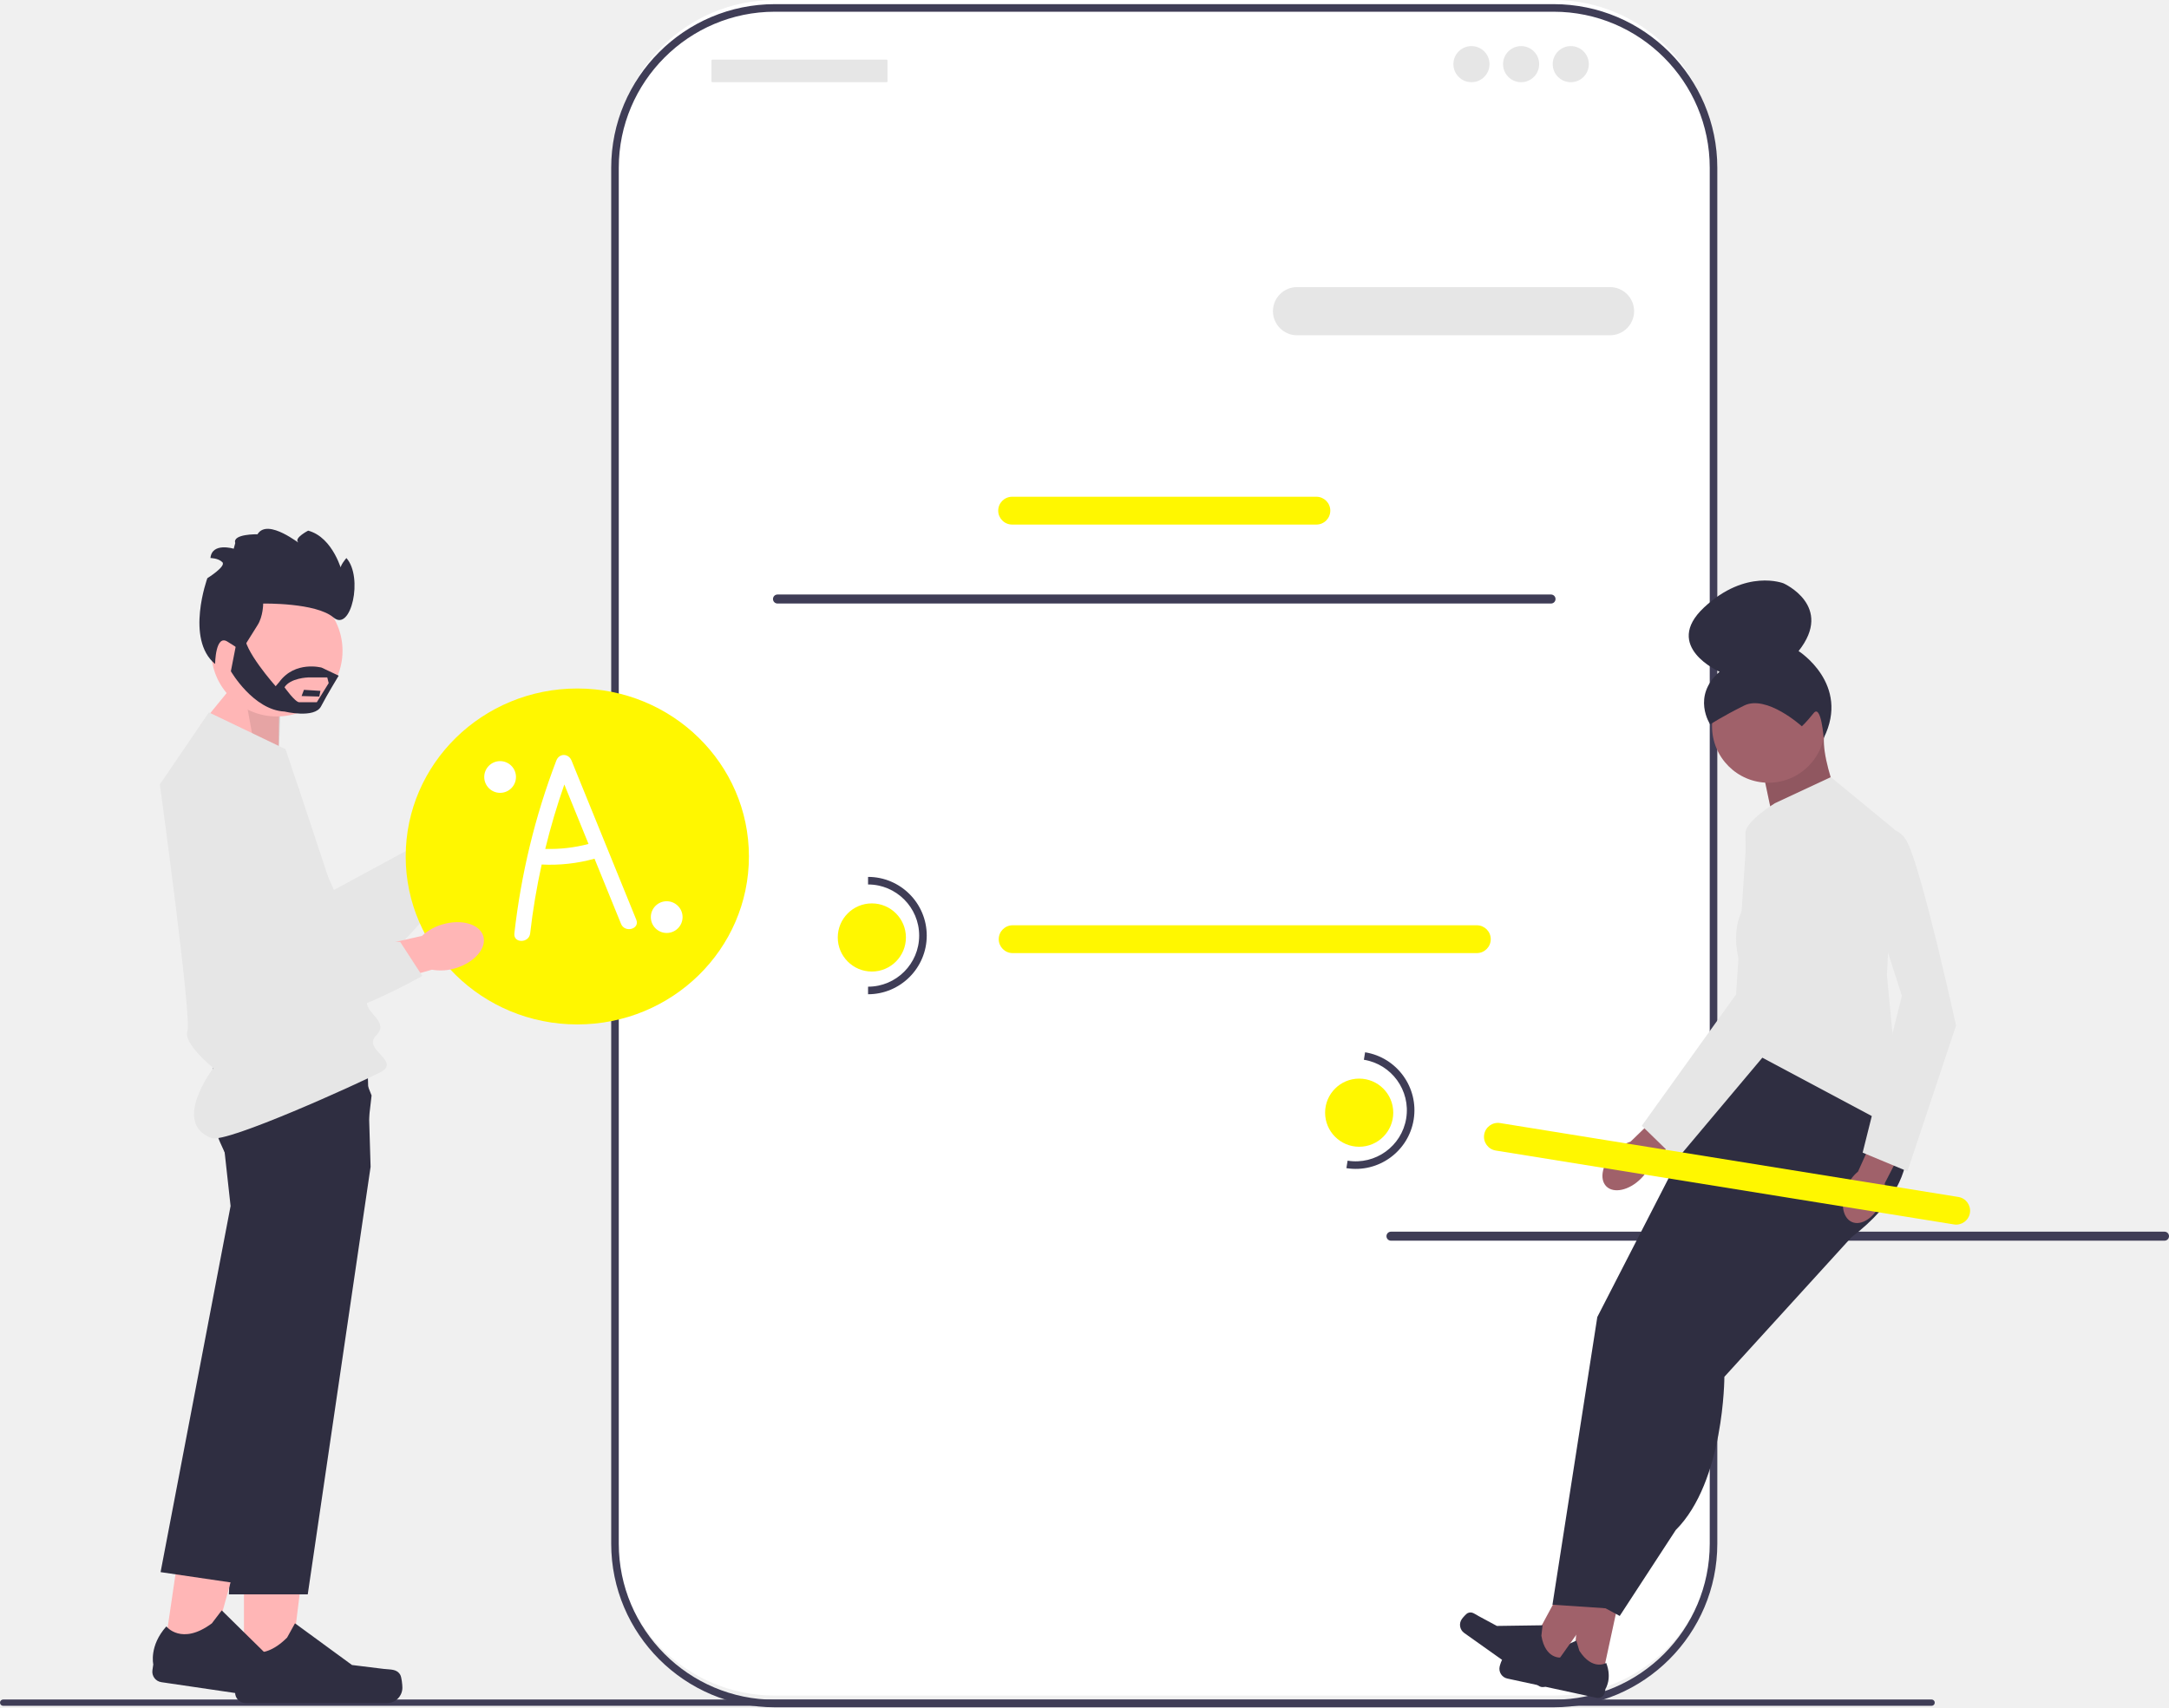
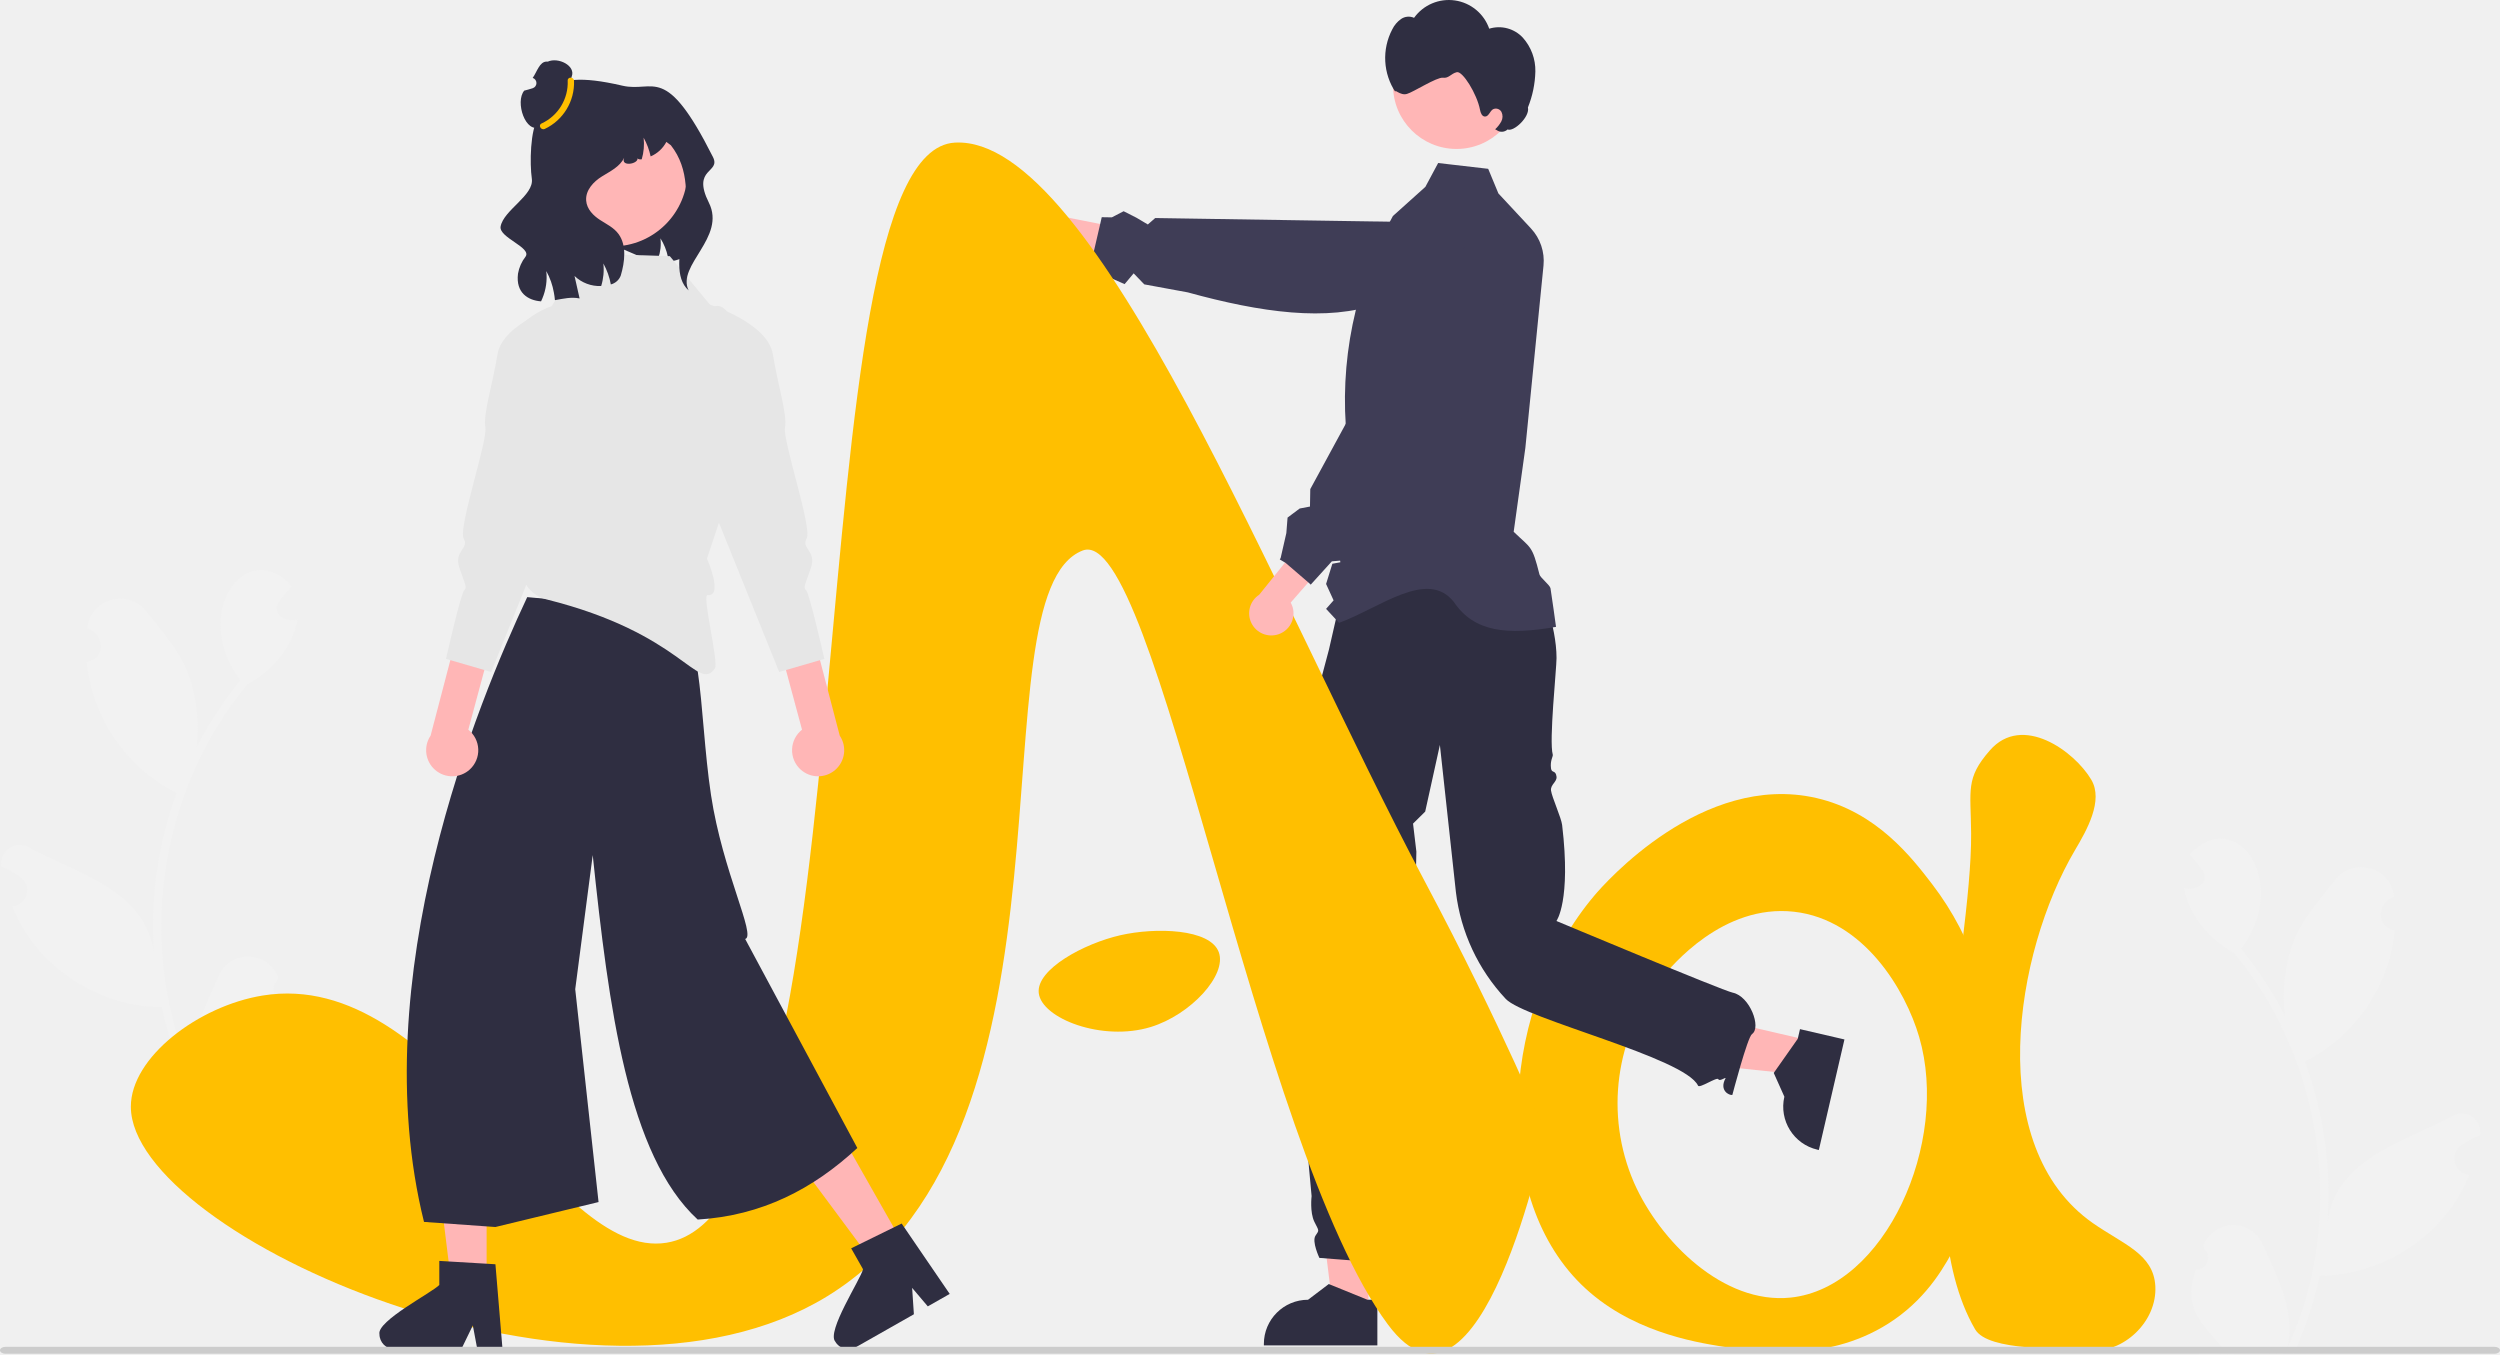
- <svg xmlns="http://www.w3.org/2000/svg" width="820.254" height="645.769" viewBox="0 0 820.254 645.769">
-   <g>
-     <path d="M215.144,291.444c-1.806,0-3.274,1.468-3.274,3.274v26.191c0,1.806,1.468,3.274,3.274,3.274s3.274-1.468,3.274-3.274v-26.191c0-1.806-1.468-3.274-3.274-3.274Z" fill="#3f3d56" />
-     <path d="M587.537,0H293.04c-33.396,0-60.469,27.073-60.469,60.469V580.869c0,33.396,27.073,60.469,60.469,60.469h294.498c33.396,0,60.469-27.073,60.469-60.469V60.469c0-33.396-27.073-60.469-60.469-60.469Z" fill="#fff" />
-     <path d="M587.538,645.769H293.04c-34.132,0-61.901-27.768-61.901-61.9V63.469c0-34.132,27.769-61.901,61.901-61.901h294.498c34.132,0,61.901,27.769,61.901,61.901V583.869c0,34.132-27.769,61.9-61.901,61.9ZM293.04,4.432c-32.553,0-59.037,26.484-59.037,59.037V583.869c0,32.553,26.484,59.037,59.037,59.037h294.498c32.553,0,59.037-26.483,59.037-59.037V63.469c0-32.553-26.484-59.037-59.037-59.037H293.04Z" fill="#3f3d56" />
-     <path d="M608.87,126.804h-118.372c-5.021,0-9.106-4.085-9.106-9.106s4.085-9.106,9.106-9.106h118.372c5.021,0,9.106,4.085,9.106,9.106s-4.085,9.106-9.106,9.106Z" fill="#e6e6e6" />
-     <path d="M497.821,198.41h-115.063c-2.901,0-5.261-2.36-5.261-5.261,0-2.901,2.36-5.26,5.261-5.26h115.063c2.901,0,5.26,2.359,5.26,5.26,0,2.901-2.359,5.261-5.26,5.261Z" fill="#fff700" />
-     <rect x="269.054" y="22.557" width="66.581" height="8.536" rx=".31" ry=".31" fill="#e6e6e6" />
-     <circle cx="556.463" cy="24.264" r="6.829" fill="#e6e6e6" />
-     <circle cx="575.242" cy="24.264" r="6.829" fill="#e6e6e6" />
-     <circle cx="594.021" cy="24.264" r="6.829" fill="#e6e6e6" />
-     <path d="M292.323,226.571c0,.945,.759,1.704,1.704,1.704h292.523c.945,0,1.704-.759,1.704-1.704,0-.945-.759-1.704-1.704-1.704H294.027c-.945,0-1.704,.759-1.704,1.704Z" fill="#3f3d56" />
-     <path d="M524.323,467.571c0,.945,.759,1.704,1.704,1.704h292.523c.945,0,1.704-.759,1.704-1.704,0-.945-.759-1.704-1.704-1.704h-292.523c-.945,0-1.704,.759-1.704,1.704Z" fill="#3f3d56" />
-     <path d="M558.499,360.498h-175.548c-2.901-0-5.261-2.36-5.261-5.261,0-2.901,2.36-5.26,5.261-5.26h175.548c2.901,0,5.26,2.359,5.26,5.26,0,2.901-2.359,5.261-5.26,5.261Z" fill="#fff700" />
-     <circle cx="329.706" cy="354.587" r="12.887" fill="#fff700" />
-     <path d="M328.274,376.066v-2.864c10.659,0,19.331-8.672,19.331-19.331s-8.672-19.331-19.331-19.331v-2.864c12.238,0,22.194,9.956,22.194,22.194s-9.956,22.194-22.194,22.194Z" fill="#3f3d56" />
-     <path id="uuid-9e40be56-d004-4de8-84cd-e8041855938b-183" d="M174.781,302.615c5.257-5.35,12.278-6.974,15.682-3.628,3.404,3.346,1.901,10.394-3.358,15.745-2.072,2.166-4.632,3.805-7.467,4.779l-22.559,22.385-10.279-10.81,23.331-20.92c.925-2.852,2.519-5.441,4.65-7.551Z" fill="#ffb6b6" />
-     <path d="M102.633,284.137l23.653,52.473,37.77-20.445,13.517,7.174s-30.876,51.62-52.018,45.744c-21.141-5.876-58.682-59.158-51.918-75.602,6.764-16.444,28.995-9.343,28.995-9.343Z" fill="#e6e6e6" />
-     <path d="M0,644.013c0,.66,.53,1.19,1.19,1.19H730.48c.66,0,1.19-.53,1.19-1.19,0-.66-.53-1.19-1.19-1.19H1.19c-.66,0-1.19,.53-1.19,1.19Z" fill="#3f3d56" />
-     <ellipse cx="218.322" cy="323.947" rx="64.899" ry="63.532" fill="#fff700" />
-     <g>
-       <polygon points="92.261 633.848 109.508 633.847 117.713 567.322 92.258 567.324 92.261 633.848" fill="#ffb6b6" />
-       <path d="M151.351,633.457h0c.537,.904,.82,3.824,.82,4.875h0c0,3.233-2.621,5.854-5.854,5.854h-53.412c-2.205,0-3.993-1.788-3.993-3.993v-2.224s-2.642-6.683,2.798-14.921c0,0,6.761,6.45,16.864-3.653l2.979-5.397,21.565,15.772,11.953,1.471c2.615,.322,4.934-.05,6.279,2.216h0Z" fill="#2f2e41" />
-     </g>
-     <polygon points="105.312 287.504 105.661 264.242 91.316 255.3 75.717 274.38 105.312 287.504" fill="#ffb6b6" />
-     <polygon points="105.312 287.504 106.241 264.822 91.316 255.3 96.387 283.37 105.312 287.504" opacity=".1" />
-     <path d="M140.15,441.325l-23.766,161.722h-29.817l3.965-92.315,2.087-48.54-6.052-23.105s-2.759-5.136-5.084-11.361c-2.62-7.025-4.689-15.448-1.617-19.441,1.13-1.472,4.069-2.562,8.063-3.374,2.44-.498,5.281-.887,8.347-1.188,17.633-1.745,42.714-.655,42.714-.655l.638,21.041,.354,11.749,.168,5.466Z" fill="#2f2e41" />
-     <g>
-       <polygon points="61.88 625.939 78.944 628.446 96.738 563.822 71.553 560.122 61.88 625.939" fill="#ffb6b6" />
-       <path d="M120.399,634.147h0c.4,.973,.255,3.902,.102,4.943h0c-.47,3.198-3.444,5.41-6.643,4.94l-52.844-7.769c-2.182-.321-3.691-2.35-3.37-4.532l.323-2.2s-1.642-6.997,4.938-14.355c0,0,5.751,7.365,17.216-1.161l3.733-4.906,19.042,18.741,11.612,3.194c2.541,.699,4.889,.668,5.89,3.105l0,0Z" fill="#2f2e41" />
-     </g>
-     <path d="M140.524,414.354l-3.26,28.072-17.777,59.156-29.263,97.391-29.497-4.335,26.473-138.475-2.621-23.745s-.854-2.36-1.832-5.816c-1.942-6.836-4.378-17.968-1.698-23.647,.362-.772,.816-1.442,1.378-1.984,1.054-1.022,3.197-1.643,6.067-1.972,11.998-1.356,36.706,2.522,47.701,4.426l4.329,10.929Z" fill="#2f2e41" />
-     <path d="M78.997,269.459l28.982,13.912s30.721,91.005,30.721,95.642c0,4.637,8.695,7.535,3.478,12.752s9.71,9.635,1.667,13.802c-8.043,4.167-58.217,26.96-63.796,24.905-15.387-5.669,.652-26.5,.652-26.5,0,0-11.559-9.309-9.82-13.946,1.739-4.637-10.434-93.323-10.434-93.323l18.549-27.243Z" fill="#e6e6e6" />
-     <g>
-       <path id="uuid-73aedec7-8a7b-498d-9bbc-62d5085a8040-184" d="M167.309,349.648c7.193-2.125,14.12-.136,15.471,4.442,1.352,4.578-3.383,10.01-10.579,12.135-2.863,.888-5.897,1.078-8.848,.553l-30.59,8.619-3.739-14.441,30.553-6.964c2.193-2.045,4.844-3.534,7.731-4.344Z" fill="#ffb6b6" />
-       <path d="M113.204,298.469l-4.795,57.358,42.946,.462,8.335,12.834s-52.053,30.14-67.684,14.739c-15.63-15.401-22.585-80.207-8.688-91.3,13.897-11.093,29.885,5.907,29.885,5.907Z" fill="#e6e6e6" />
-     </g>
-     <g>
-       <circle cx="104.708" cy="246.163" r="24.828" fill="#ffb6b6" />
-       <path d="M91.317,246.261s3.91-6.451,6.06-9.775c2.15-3.323,2.15-8.192,2.15-8.192,0,0,19.94-.409,26.587,5.26s11.339-15.248,4.887-22.482c0,0-2.737,3.128-2.15,4.301l.586,1.173s-3.323-13.294-12.903-15.835c0,0-5.329,2.752-3.837,4.309,1.491,1.556-11.411-9.391-15.321-2.94,0,0-9.579-.195-8.406,3.323l-.586,2.15s-8.211-2.541-8.797,3.519c0,0,2.932,0,4.496,1.564,1.564,1.564-5.669,6.06-5.669,6.06,0,0-8.406,23.068,2.932,32.452,0,0,.098-11.241,4.594-8.504s5.376,3.617,5.376,3.617Z" fill="#2f2e41" />
-       <g>
-         <polygon points="114.944 260.923 114.052 263.269 120.738 263.464 121.184 261.314 114.944 260.923" fill="#2f2e41" />
-         <path d="M121.63,252.517s-10.029-2.737-16.046,5.474l-1.337,1.564s-12.703-14.271-11.589-19.549l-2.674,.195-2.674,13.685s8.469,14.662,20.28,15.248c0,0,11.366,2.737,13.817-1.955,2.451-4.692,6.672-11.61,6.672-11.61l-6.449-3.052Zm-1.824,13.098h-6.645c-1.56,0-5.572-5.669-5.572-5.669,2.229-3.519,8.914-3.714,8.914-3.714h7.261l.54,2.15-4.498,7.233Z" fill="#2f2e41" />
-       </g>
-     </g>
-     <g>
-       <polygon points="605.599 635.737 594.698 633.381 598.597 590.213 614.686 593.69 605.599 635.737" fill="#a0616a" />
-       <path d="M568.303,627.421h0c-.463,.498-1.041,2.305-1.184,2.969h0c-.441,2.043,.857,4.058,2.901,4.499l33.76,7.294c1.394,.301,2.768-.585,3.069-1.979l.304-1.406s2.583-3.864,.269-9.813c0,0-5.154,3.154-10.16-4.612l-1.146-3.818-15.785,7.024-7.756-.702c-1.697-.154-3.112-.705-4.271,.543l-0-0Z" fill="#2f2e41" />
-     </g>
-     <g>
-       <polygon points="586.1 632.435 577.006 625.979 597.576 587.827 610.999 597.355 586.1 632.435" fill="#a0616a" />
-       <path d="M555.086,610.114h0c-.622,.276-1.864,1.709-2.257,2.264h0c-1.21,1.705-.809,4.068,.896,5.278l28.166,19.989c1.163,.825,2.775,.552,3.6-.611l.832-1.173s3.895-2.536,4.109-8.916c0,0-5.979,.871-7.526-8.237l.449-3.961-17.275,.246-6.854-3.698c-1.5-.809-2.583-1.873-4.14-1.181l-0-0Z" fill="#2f2e41" />
-     </g>
-     <path d="M717.117,419.008s16.959,23.058-16.959,48.981l-69.251-22.128,24.732-51.585,21.906-12.013,39.572,36.745Z" fill="#2f2e41" />
-     <polyline points="630.907 445.86 604.055 498.151 587.095 606.974 608.294 608.387 629.494 505.218 666.945 449.393 640.8 437.38" fill="#2f2e41" />
-     <path d="M700.158,451.563v16.425l-48.051,52.775s0,39.572-18.373,57.944l-21.199,32.505-18.373-9.893,26.852-94.69,48.051-62.184,31.092,7.116Z" fill="#2f2e41" />
-     <path d="M666.011,288.723l7.287,34.511,27.781-6.789s-13.733-28.562-11-39.877l-24.068,12.155Z" fill="#a0616a" />
-     <path d="M666.011,288.723l7.287,34.511,27.781-6.789s-13.733-28.562-11-39.877l-24.068,12.155Z" opacity=".1" />
-     <path d="M692.385,293.933l-21.199,9.893s-10.906,6.666-11.106,11.106c-.2,4.44,1.213,25.639,1.213,25.639,0,0-8.48,8.48-2.827,25.439l-2.827,28.266,63.598,33.919-5.653-59.358,2.827-55.118-24.026-19.786Z" fill="#e6e6e6" />
-     <g>
-       <path id="uuid-8e851e4b-a66f-4616-8a31-24a5e3f3093d-185" d="M711.413,454.766c-2.482,5.695-7.432,9.03-11.056,7.45-3.624-1.58-4.549-7.477-2.065-13.174,.961-2.289,2.456-4.315,4.36-5.908l10.821-23.997,11.153,5.318-11.852,23.092c.129,2.48-.337,4.955-1.361,7.218Z" fill="#a0616a" />
-       <path d="M700.158,317.252s15.546-9.893,21.199,1.413c5.653,11.306,18.373,69.251,18.373,69.251l-18.373,55.118-16.959-7.066,14.839-59.319-19.079-59.397Z" fill="#e6e6e6" />
-     </g>
-     <g>
-       <path id="uuid-35301953-803a-439b-9845-5bf97a98fdf5-186" d="M620.481,445.869c-4.406,4.38-10.237,5.657-13.024,2.853-2.787-2.804-1.474-8.627,2.933-13.008,1.737-1.774,3.873-3.107,6.23-3.886l18.901-18.322,8.409,9.053-19.526,17.101c-.793,2.353-2.139,4.482-3.924,6.209Z" fill="#a0616a" />
-       <path d="M660.677,313.88s27.103-1.108,28.194,11.485c1.09,12.594-17.438,68.787-17.438,68.787l-37.386,44.473-13.163-12.817,35.649-49.68,4.145-62.248Z" fill="#e6e6e6" />
-     </g>
-     <g>
-       <path d="M738.935,463.127l-173.308-27.953c-2.864-.462-4.818-3.168-4.356-6.032,.462-2.864,3.168-4.817,6.032-4.355l173.308,27.953c2.864,.462,4.817,3.167,4.355,6.031-.462,2.864-3.167,4.818-6.031,4.356Z" fill="#fff700" />
-       <circle cx="514.003" cy="420.86" r="12.887" fill="#fff700" />
-       <path d="M509.169,441.837l.456-2.827c10.523,1.697,20.465-5.482,22.162-16.006,1.697-10.523-5.483-20.465-16.006-22.162l.456-2.827c12.082,1.949,20.326,13.363,18.377,25.445-1.949,12.082-13.363,20.326-25.445,18.377Z" fill="#3f3d56" />
-     </g>
-     <g>
-       <circle cx="668.79" cy="274.714" r="21.344" fill="#a0616a" />
-       <path d="M681.404,274.714s-13.325-12.095-21.862-7.826c-8.538,4.269-12.806,7.115-12.806,7.115,0,0-7.115-10.672,3.557-19.921,0,0-21.722-9.49-5.881-24.311,15.841-14.82,30.071-9.129,30.071-9.129,0,0,19.21,8.538,5.692,25.613,0,0,19.693,12.49,9.491,32.925,0,0-.953-13.004-3.799-9.446s-4.462,4.98-4.462,4.98Z" fill="#2f2e41" />
-     </g>
-     <path d="M240.62,347.867c-8.159-20.061-16.319-40.123-24.479-60.184-1.127-2.771-4.657-2.869-5.757,0-8.062,21.033-13.33,42.979-15.863,65.356-.431,3.811,5.542,3.781,5.97,0,.991-8.757,2.463-17.448,4.352-26.046,6.724,.353,13.502-.402,19.991-2.198,3.343,8.22,6.686,16.439,10.029,24.658,1.429,3.512,7.206,1.976,5.757-1.587Zm-34.423-26.776c2.011-8.231,4.422-16.365,7.219-24.368l9.15,22.497c-5.359,1.407-10.841,2.032-16.369,1.871Z" fill="#fff" />
-   </g>
-   <circle cx="252.127" cy="346.885" r="6" fill="#fff" />
-   <circle cx="189.127" cy="293.885" r="6" fill="#fff" />
+ <svg xmlns="http://www.w3.org/2000/svg" data-name="Layer 1" width="744.807" height="403.554" viewBox="0 0 744.807 403.554">
+   <path d="M803.29,511.718c-6.06-7.918-16.558-21.634-34.613-25.758-34.017-7.772-63.247,25.724-66.006,28.978-27.525,32.462-31.786,88.612-4.025,115.913,14.229,13.993,33.565,17.157,41.857,18.514,9.741,1.594,32.402,5.302,51.517-8.05,10.264-7.169,15.187-16.24,18.514-22.539C826.142,589.227,828.166,544.22,803.29,511.718ZM761.037,634.806c-19.942,2.06-38.841-16.653-46.604-34.176a59.499,59.499,0,0,1,8.285-61.103c2.879-3.49,18.193-22.052,39.354-19.677,20.812,2.336,33.206,23.345,37.283,37.283C808.589,588.693,789.195,631.897,761.037,634.806Z" transform="translate(-227.5966 -248.223)" fill="#ffbf00" />
+   <polygon points="407.676 390.653 397.189 390.653 392.2 350.202 407.678 350.202 407.676 390.653" fill="#ffb6b6" />
+   <path d="M634.993,635.451l-11.197-4.554-.321-.132-6.182,4.686a13.164,13.164,0,0,0-13.162,13.162v.427H637.944V635.451Z" transform="translate(-227.5966 -248.223)" fill="#2f2e41" />
+   <polygon points="538.995 309.986 536.629 320.203 496.095 315.941 499.586 300.861 538.995 309.986" fill="#ffb6b6" />
+   <path d="M763.858,554.828l-.608,2.61-.062.269-6.943,9.875-.211.295,3.166,7.078a13.155,13.155,0,0,0,9.858,15.787l.412.095,7.63-32.938Z" transform="translate(-227.5966 -248.223)" fill="#2f2e41" />
+   <path d="M628.16,421.455l57.828,2.024.403-.586s4.933,11.51,4.933,21.375c0,3.28-2.281,24.733-1.122,28.792.144.505-.848,1.742-.523,4.092.211,1.525,1.376.352,1.644,2.466.192,1.517-1.859,2.355-1.644,4.111.234,1.918,3.056,8.13,3.31,10.263,2.704,22.712-1.697,28.614-1.697,28.614s49.458,20.724,52.517,21.353c5.134,1.056,8.6,10.39,5.755,12.332-1.355.924-5.863,18.143-5.863,18.143-.962.174-3.972-1.335-2.054-4.905.353-.657-1.752,1.015-2.102.229-.372-.837-5.642,2.834-6.068,1.906-3.826-8.339-51.701-19.895-57.268-25.829a56.398,56.398,0,0,1-14.868-31.869l-4.769-43.805-4.377,19.855-3.621,3.578.993,8.344-.171,8.099-9.043,33.707s-1.356,62.948.822,64.947c1.18,1.083,6.186,14.418-3.288,15.62l-17.214-1.328s-2.319-4.888-1.16-6.627,1.09-1.265-.325-4.111-.835-7.67-.835-7.67a568.25,568.25,0,0,1-2.664-68.229c.863-37.409,6.092-80.384,6.092-81.259A5.784,5.784,0,0,0,621.3,452.477v-2.361l2.221-8.367Z" transform="translate(-227.5966 -248.223)" fill="#2f2e41" />
+   <path d="M691.169,434.982c-14.601,2.525-24.393,1.564-30.418-7.399-7.861-10.01-22.157,1.81-34.219,6.204l-1.431-1.546-2.433-2.623,2.236-2.532-2.236-4.883,1.866-6.026,2.384-.436-.641-5.188-1.003-3.034,2.943-3.231,2.499-8.065-1.8-16.878a112.433,112.433,0,0,1,13.664-66.772l6.832-6.133,2.836-2.549,3.806-7.103,4.02.469,10.885,1.258.37.888,2.672,6.445,9.706,10.426a14.193,14.193,0,0,1,3.735,11.072h0l-.279,2.812-.206,2.022-.97,9.734-3.954,39.766-.296,2.113-3.182,22.863c5.171,4.998,5.486,3.908,7.681,12.704.247.978,3.108,3.157,3.288,4.111C689.78,424.821,691.169,434.982,691.169,434.982Z" transform="translate(-227.5966 -248.223)" fill="#3f3d56" />
+   <circle cx="433.926" cy="25.472" r="18.905" fill="#ffb6b6" />
+   <path d="M681.302,259.463a9.748,9.748,0,0,0-10.033-2.692,12.752,12.752,0,0,0-22.392-3.238,3.965,3.965,0,0,0-3.881.357,8.176,8.176,0,0,0-2.612,3.082,18.351,18.351,0,0,0,1.03,18.816c-.74-1.494,1.34,1.079,3.368.405,1.742-.456,8.895-5.043,10.681-4.812,1.785.232,2.364-1.208,4.111-1.644,1.71-.547,6.077,6.524,6.952,11.202.166.887.568,1.988,1.47,2.008,1.111.025,1.443-1.566,2.38-2.163a1.912,1.912,0,0,1,2.539.778,3.116,3.116,0,0,1-.053,2.853,9.21,9.21,0,0,1-1.824,2.326l.485.267a2.532,2.532,0,0,0,3.214-.218c1.806.815,6.717-3.779,6.065-6.559a30.749,30.749,0,0,0,2.214-10.703A14.691,14.691,0,0,0,681.302,259.463Z" transform="translate(-227.5966 -248.223)" fill="#2f2e41" />
+   <path d="M535.594,323.168a6.567,6.567,0,0,0,9.998-1.199l40.412,9.671-4.035-11.436-38.652-7.634a6.603,6.603,0,0,0-7.723,10.598Z" transform="translate(-227.5966 -248.223)" fill="#ffb8b8" />
+   <path d="M656.329,316.133l-3.237-1.688-14.767-.232-.541-.005-.03.003-11.322-.173-54.67-.857-2.198,1.92-3.38-2.007-3.831-1.942-3.516,1.827-3.007-.047-.458,2.017-.004.007-.013.058-2.036,8.802-.004.007.025,2.076,3.537,3.811,1.875,1.437,3.893,1.722,2.695-3.21,3.161,3.283,12.959,2.386c21.664,5.968,41.612,8.841,56.921,3.324l1.924-.09,15.196-.723a10.528,10.528,0,0,0,9.409-6.929l.004-.007a10.427,10.427,0,0,0,.604-4.15,10.272,10.272,0,0,0-.919-3.747,10.592,10.592,0,0,0-4.71-5.007Z" transform="translate(-227.5966 -248.223)" fill="#3f3d56" />
+   <path d="M881.739,626.518a3.564,3.564,0,0,0,2.524-6.201c-.093-.356-.16-.612-.253-.968a9.575,9.575,0,0,1,17.749-.336c4.318,9.846,9.881,20.028,7.267,30.943,17.594-38.227,11.037-85.508-15.81-117.8-7.374-3.971-13.387-11.093-15.014-19.414,3.642,1.195,8.14-1.8,5.374-5.598-1.197-1.45-2.405-2.889-3.602-4.339,13.65-14.818,30.301,8.108,15.31,28.074a114.265,114.265,0,0,1,13.024,19.951,48.043,48.043,0,0,1,2.656-22.342c2.682-6.649,7.775-12.276,12.252-18.044,5.443-7.029,16.813-3.918,17.639,4.928-5.069,1.72-5.659,9.071.166,10.02-1.367,16.483-11.982,31.721-26.732,39.085a114.709,114.709,0,0,1,6.725,47.885c2.435-19.011,22.771-23.812,36.944-31.494a5.549,5.549,0,0,1,8.516,5.54,32.051,32.051,0,0,0-5.589,3.017,4.844,4.844,0,0,0,2.335,8.821c-7.011,17.839-25.462,29.949-44.529,30.064a117.929,117.929,0,0,1-7.701,23.201l-28.298.269c-.104-.313-.199-.637-.293-.951a32.153,32.153,0,0,0,7.826-.541c-7.008-8.139-12.407-12.274-8.483-23.767Z" transform="translate(-227.5966 -248.223)" fill="#f2f2f2" />
+   <path d="M312.747,546.518a3.564,3.564,0,0,1-2.524-6.201c.093-.356.16-.612.253-.968a9.575,9.575,0,0,0-17.749-.336c-4.318,9.846-9.881,20.028-7.267,30.943-17.594-38.227-11.037-85.508,15.81-117.8,7.374-3.971,13.387-11.093,15.014-19.414-3.642,1.195-8.14-1.8-5.374-5.598,1.197-1.45,2.405-2.889,3.602-4.339-13.65-14.818-30.301,8.108-15.31,28.074a114.265,114.265,0,0,0-13.024,19.951,48.043,48.043,0,0,0-2.656-22.342c-2.682-6.649-7.775-12.276-12.252-18.044-5.443-7.029-16.813-3.918-17.639,4.928,5.069,1.72,5.659,9.071-.166,10.02,1.367,16.483,11.982,31.721,26.732,39.085a114.71,114.71,0,0,0-6.725,47.885c-2.435-19.011-22.771-23.812-36.944-31.494a5.549,5.549,0,0,0-8.516,5.54,32.051,32.051,0,0,1,5.589,3.017,4.844,4.844,0,0,1-2.335,8.821c7.011,17.839,25.462,29.949,44.529,30.064a117.929,117.929,0,0,0,7.701,23.201l28.298.269c.104-.313.199-.637.293-.951a32.153,32.153,0,0,1-7.826-.541c7.008-8.139,12.407-12.274,8.483-23.767Z" transform="translate(-227.5966 -248.223)" fill="#f2f2f2" />
+   <path d="M305.86,544.811c53.169-8.604,86.007,79.177,120.299,73.652,62.847-10.125,36.797-325.074,85.928-327.753,41.88-2.283,95.605,136.698,139.975,220.079,23.322,43.828,36,75,36,75s-19.406,94.168-47,57c-39.419-53.097-69.059-239.039-90.921-230.553-33.476,12.994,4.282,172.867-76.107,222.184-70.217,43.076-207.372-18.127-207.454-56.467C266.548,563.23,286.725,547.908,305.86,544.811Z" transform="translate(-227.5966 -248.223)" fill="#ffbf00" />
+   <path d="M561.354,526.853c-10.835,2.479-25.063,10.144-24.291,17.206.827,7.57,18.904,14.585,33.401,10.121,11.893-3.662,22.715-15.462,20.243-22.267C588.154,524.889,571.89,524.442,561.354,526.853Z" transform="translate(-227.5966 -248.223)" fill="#ffbf00" />
+   <path d="M845.816,501.445c3.497-5.921,8.499-14.698,4.83-20.917-5.009-8.492-20.542-19.814-30.207-8.77-7.346,8.394-5.696,11.75-5.598,24.782.268,35.575-19.872,111.549,1.178,147.702,3.94,6.768,25.719,5.426,34.348,6.267,9.564.933,19.942-8.366,19.351-19.128-.529-9.638-9.586-12.445-18.636-18.784C818.535,589.797,827.706,532.11,845.816,501.445Z" transform="translate(-227.5966 -248.223)" fill="#ffbf00" />
+   <path d="M434.47,297.68q-.33,3.96-.64,7.92a52.441,52.441,0,0,1-1.29,9.18,5.281,5.281,0,0,1-1.05,2.29c-.94,1.07.8,7.33-.49,7.93a12.747,12.747,0,0,1-4.16,1.17c-.06-.44-.14-.88-.23-1.31-.01-.05-.02-.09-.03-.14a16.686,16.686,0,0,0-2.23-5.5,12.816,12.816,0,0,1-.65,5.92c-.11.31-.24.62-.38.93-5.67-.84-10.58-4.67-14.45-4.63a140.97,140.97,0,0,1-4.95-24.13c-.25-2.18-.39-4.6.95-6.33,1.19-1.54,3.22-2.1,5.12-2.51a81.11,81.11,0,0,1,18.9-1.81L417.9,284.1a30.68,30.68,0,0,1,9.18.87c2.95.89,5.74,2.84,6.88,5.71C434.83,292.87,434.65,295.33,434.47,297.68Z" transform="translate(-227.5966 -248.223)" fill="#2f2e41" />
+   <polygon points="144.977 381.87 134.398 381.87 129.365 341.065 144.979 341.066 144.977 381.87" fill="#ffb6b6" />
+   <path d="M340.644,645.702a4.5,4.5,0,0,0,4.471,4.48h19.915l.617-1.279,2.817-5.813,1.091,5.813.241,1.279h7.512l-.107-1.288-2.003-24.019-2.62-.161-11.321-.671-2.781-.17v7.172C356.364,633.29,339.803,641.777,340.644,645.702Z" transform="translate(-227.5966 -248.223)" fill="#2f2e41" />
+   <polygon points="268.914 370.355 259.713 375.576 235.199 342.569 248.779 334.865 268.914 370.355" fill="#ffb6b6" />
+   <path d="M476.442,647.911a4.478,4.478,0,0,0,6.099,1.69l1.046-.59h.009l16.266-9.237-.519-7.86,4.668,5.508,3.443-1.958,3.085-1.753-2.727-3.988-11.598-16.982-2.361,1.163L483.667,618.902l-2.486,1.225,3.532,6.233C483.989,629.365,473.777,644.906,476.442,647.911Z" transform="translate(-227.5966 -248.223)" fill="#2f2e41" />
+   <path d="M425.073,429.794c12.391.445,10.489,29.802,14.357,55.336,3.451,22.78,13.546,42.019,10.17,42.836L483.013,590.236c-13.066,12.136-28.397,20.183-47.559,21.319-20.794-19.108-26.497-63.08-31.271-108.58L398.971,542.933l6.949,63.411-30.741,7.434-21.263-1.519c-18.022-72.693,16.074-154.904,30.753-186.138Z" transform="translate(-227.5966 -248.223)" fill="#2f2e41" />
+   <path d="M438.219,414.605l5.629-16.887,4.021-5.629,1.608-16.083c0-43.423-9.686-36.192-9.686-36.192l-12.634-15.272-14.374-.449-11.359-.355L391.981,339.419l0,0a25.279,25.279,0,0,0-16.41,19.06l-2.613,13.58,9.776,29.68-.431-2.205c-4.602,8.495-3.431,9.773.379,16.152l.189,2.303a9.938,9.938,0,0,0,7.533,8.81c40.714,10.147,44.946,27.896,50.18,20.569,1.216-1.703-3.945-22.026-2.185-21.85C443.222,426,438.219,414.605,438.219,414.605Z" transform="translate(-227.5966 -248.223)" fill="#e6e6e6" />
+   <path d="M466.08,477.454a7.779,7.779,0,0,1,.46-11.839l-10.088-37.439,9.67-5.336,11.656,44.554a7.768,7.768,0,0,1-11.698,10.06Z" transform="translate(-227.5966 -248.223)" fill="#ffb6b6" />
+   <path d="M438.303,338.722s17.953,5.467,19.533,15.012,4.339,17.966,3.626,21.871,8.193,30.037,6.457,33.043,2.933,3.657,1.321,8.584-2.511,5.95-1.488,6.849,5.434,20.438,5.434,20.438l-13.45,3.908L434.961,387.043Z" transform="translate(-227.5966 -248.223)" fill="#e6e6e6" />
+   <path d="M367.576,477.454a7.779,7.779,0,0,0-.46-11.839l10.088-37.439L367.535,422.84l-11.656,44.554a7.768,7.768,0,0,0,11.698,10.06Z" transform="translate(-227.5966 -248.223)" fill="#ffb6b6" />
+   <path d="M395.354,338.722s-17.953,5.467-19.533,15.012-4.339,17.966-3.626,21.871-8.193,30.037-6.457,33.043-2.933,3.657-1.321,8.584,2.511,5.95,1.488,6.849-5.434,20.438-5.434,20.438l13.45,3.908L398.696,387.043Z" transform="translate(-227.5966 -248.223)" fill="#e6e6e6" />
+   <circle cx="182.457" cy="51.034" r="22.38" fill="#ffb6b6" />
+   <path d="M432.76,334.753c-8.44-7.505,5.95-28.942-5.29-43.248l-1.35-1.01a9.531,9.531,0,0,1-4.68,4.326,20.341,20.341,0,0,0-2.09-5.575,16.265,16.265,0,0,1-.57,6.438c-.63.079-1.08-.011-1.24-.295.2,1.737-5.11,2.6-4-.102a.598.598,0,0,1,.03-.079c-1.37,2.759-4.19,4.042-6.64,5.575-2.45,1.521-4.94,4.065-4.7,7.221.2,2.555,2.15,4.462,4.11,5.734,1.96,1.283,4.16,2.282,5.58,4.269,2.39,3.338,1.83,8.232.62,12.296a4.285,4.285,0,0,1-2.96,2.657,20.468,20.468,0,0,0-2.23-6.245,16.405,16.405,0,0,1-.65,6.722,10.774,10.774,0,0,1-7.94-2.997l1.51,6.699c-2.43-.511-4.88.068-7.35.511a21.884,21.884,0,0,0-.31-2.259,20.311,20.311,0,0,0-2.26-6.404,16.369,16.369,0,0,1-1.17,8.141c-.12.295-.25.59-.39.874-3.8-.272-7.59-2.487-6.87-8.243a11.338,11.338,0,0,1,2.24-5.064c1.96-2.748-8.03-5.688-7.42-9.004.91-4.916,10.02-9.265,9.3-14.227-.64-4.496-.515-14.646,1.96-18.144,3.575-5.054-.391-15.509,25.02-9.572C422.473,275.956,425.75,266.683,440,295c2.443,4.855-6.44,3.186-1.22,13.593S429.05,327.248,432.76,334.753Z" transform="translate(-227.5966 -248.223)" fill="#2f2e41" />
+   <path d="M227.597,650.502c-.003-.571.738-1.035,1.655-1.036H970.739c.919,0,1.664.464,1.664,1.036s-.745,1.036-1.664,1.036H229.261c-.917.002-1.662-.46-1.664-1.03Z" transform="translate(-227.5966 -248.223)" fill="#ccc" />
+   <path d="M608.55,437.162a6.567,6.567,0,0,0,3.576-9.414l27.313-31.315-12.003-1.731L602.744,425.404a6.603,6.603,0,0,0,5.806,11.758Z" transform="translate(-227.5966 -248.223)" fill="#ffb8b8" />
+   <path d="M620.505,419.738l3.88-4.281,3.744-.322.255-.319.978-1.248.375-3.477,2.876-.675,6.41-8.187.979-1.629L666.908,368.162l5.489-9.141.863-1.857,2.688-5.782-.354-14.582a10.481,10.481,0,0,0,.328-8.089,10.646,10.646,0,0,0-.543-1.233l-.152-.284a10.582,10.582,0,0,0-1.405-1.941l-.009-.014a10.256,10.256,0,0,0-3.399-2.453,10.474,10.474,0,0,0-3.175-.88,10.609,10.609,0,0,0-7.186,1.807l-3.302,2.283-2.997,2.089-6.861,12.63-.45.823-.016.02-21.127,38.871-6.369,11.721-.971,1.78-.09,5.207-3.063.58-3.616,2.708-.363,4.611-1.701,7.435-.259.419,1.585.939.153.087.289.254,4.034,3.463,2.446,2.106.081.065.636.599Z" transform="translate(-227.5966 -248.223)" fill="#3f3d56" />
+   <path d="M388.545,285.98c.05.019.094.038.145.057a2.358,2.358,0,0,0,.295.108,8.133,8.133,0,0,0,1.992.458,7.978,7.978,0,0,0,.874.046,8.228,8.228,0,0,0,1.12-.073,7.919,7.919,0,0,0,1.221-.248,5.814,5.814,0,0,0,.56-.181,8.578,8.578,0,0,0,5.309-5.502l0-.006a3.713,3.713,0,0,0,.108-.377,8.513,8.513,0,0,0,.282-2.169l0-.013a8.513,8.513,0,0,0-1.591-4.978c-.627-.888-1.35-1.037-.944-2.052,1.295-3.24-4.004-5.889-7.133-4.464a3.062,3.062,0,0,0-.34-.013c-2.107-.005-2.888,3.106-4.144,4.857l.036.012a1.616,1.616,0,0,1-.021,3.058q-1.254.409-2.535.722C380.965,278.546,384.192,288.272,388.545,285.98Z" transform="translate(-227.5966 -248.223)" fill="#2f2e41" />
+   <path d="M398.613,272.262a15.254,15.254,0,0,1-8.726,14.377c-1.098.497-2.054-1.13-.948-1.631a13.42,13.42,0,0,0,7.787-12.75c-.063-1.213,1.824-1.205,1.887.005Z" transform="translate(-227.5966 -248.223)" fill="#ffbf00" />
</svg>
